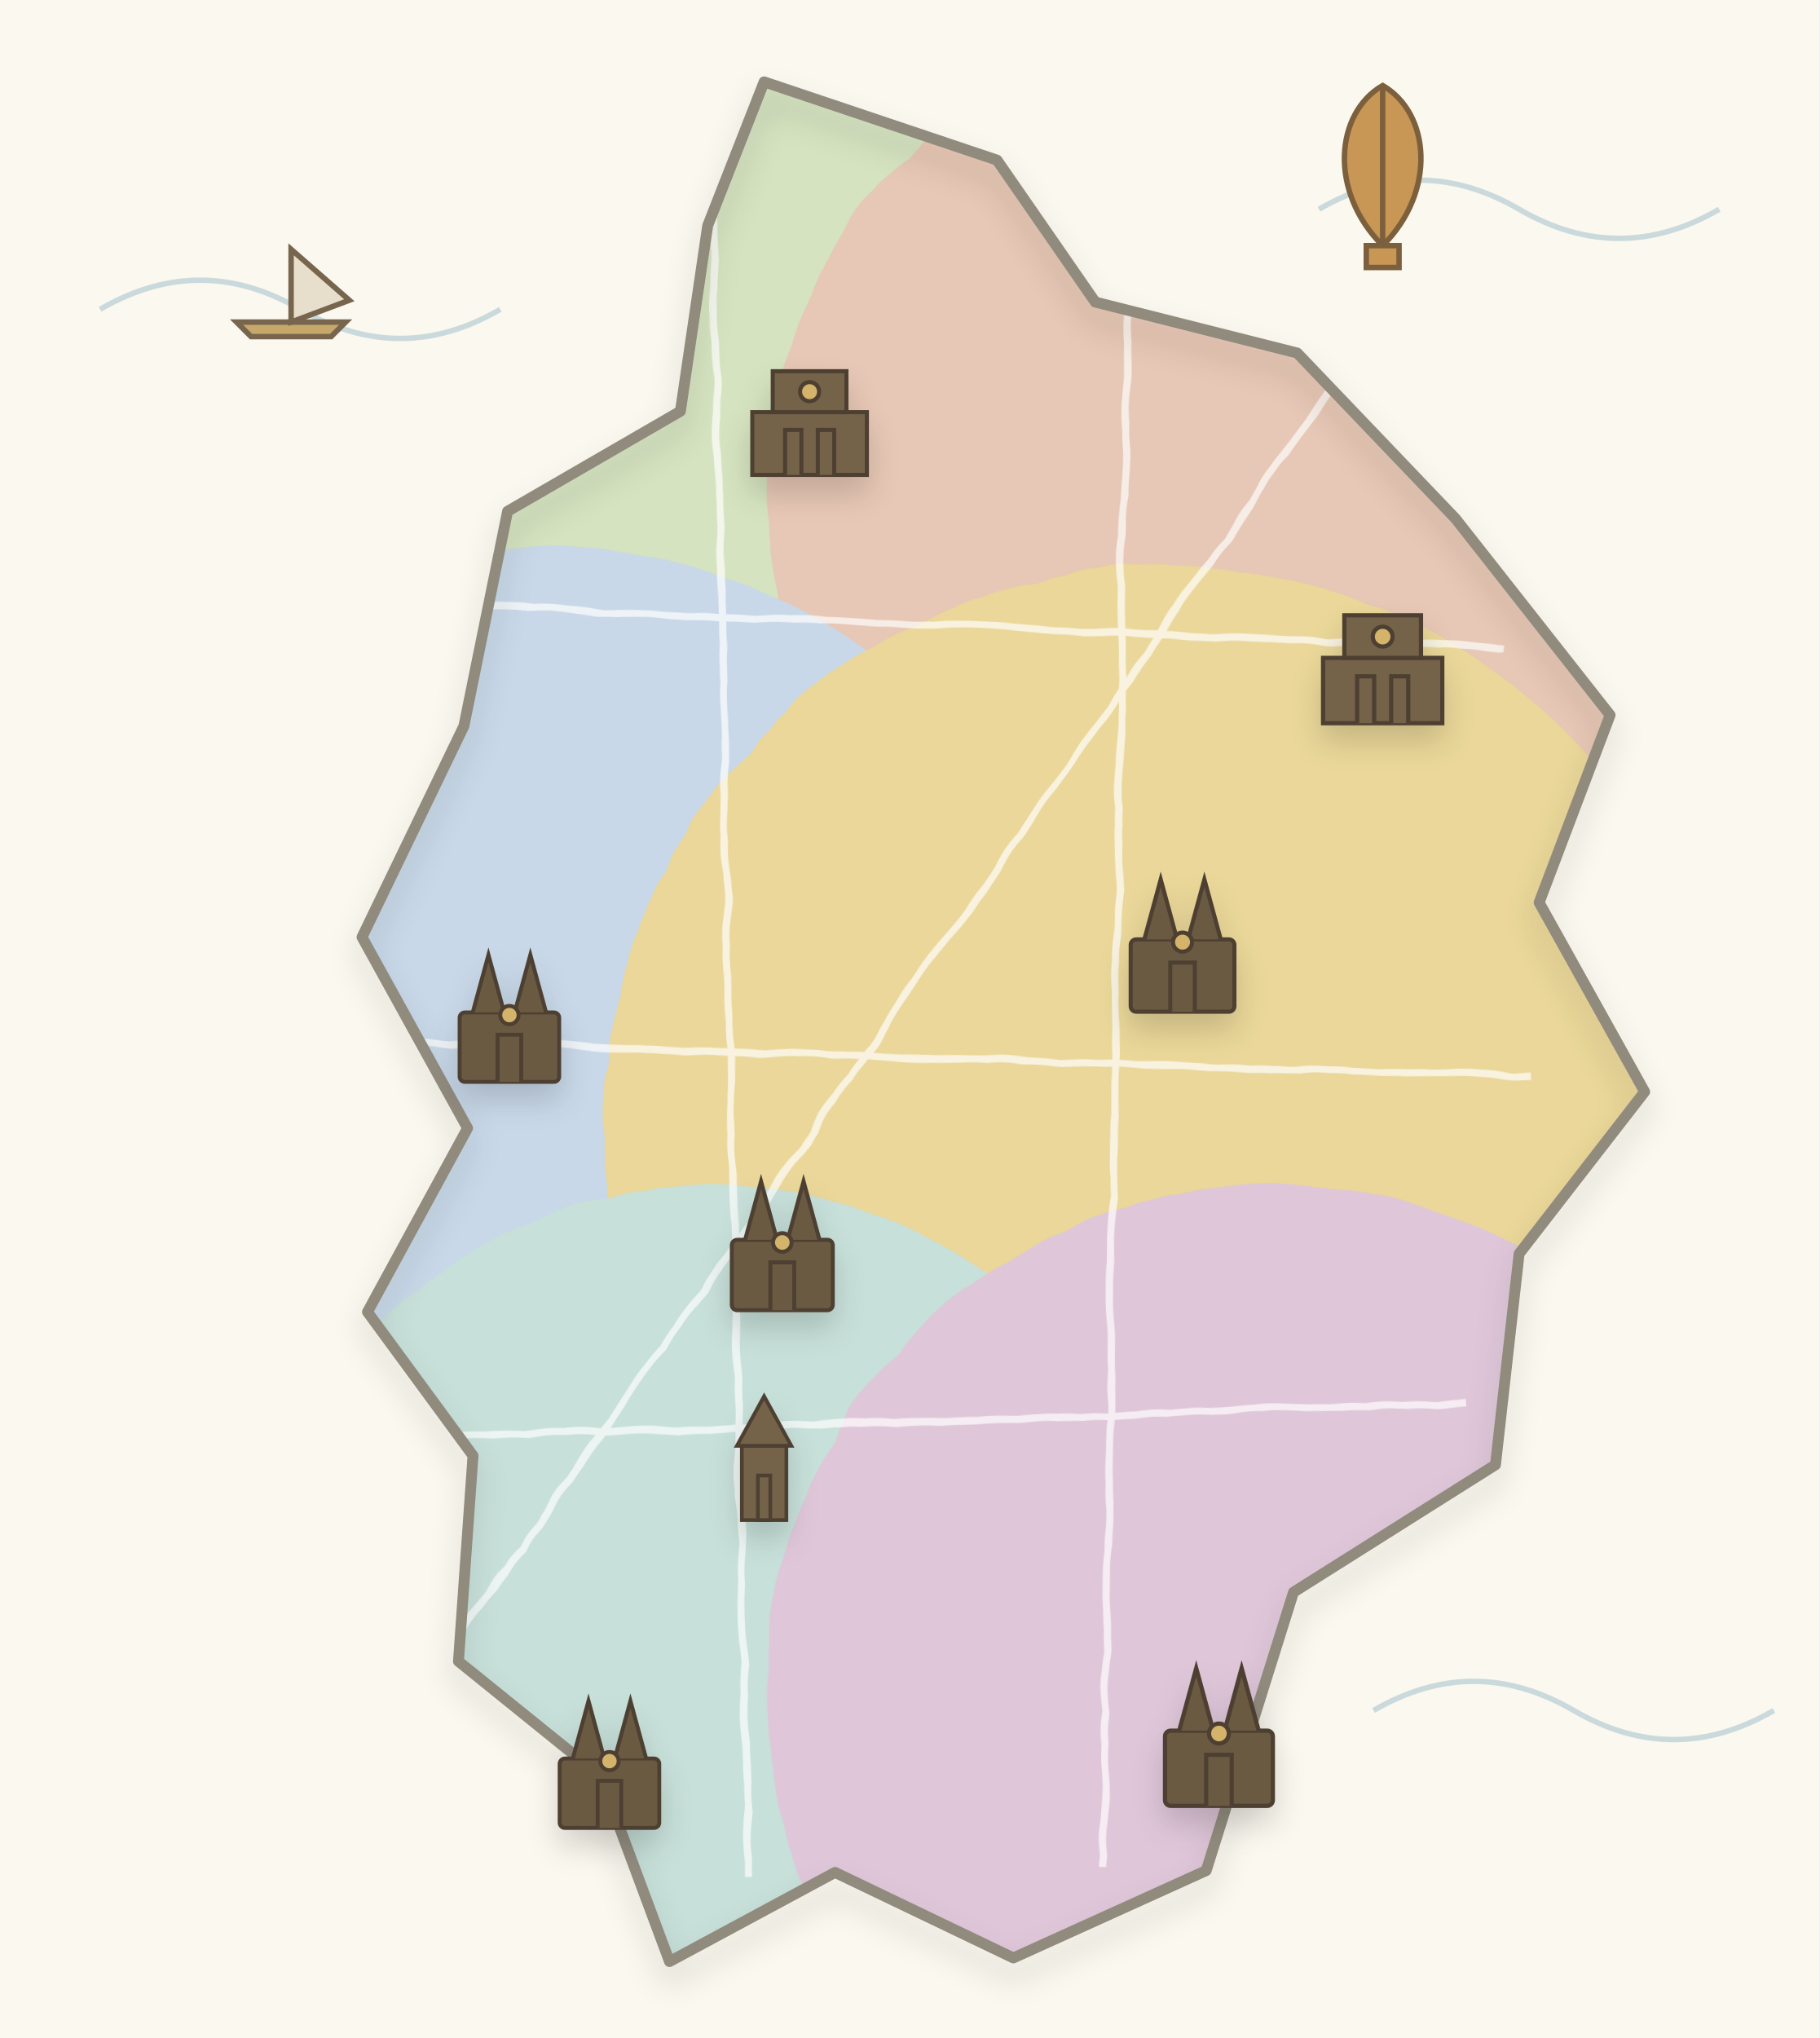
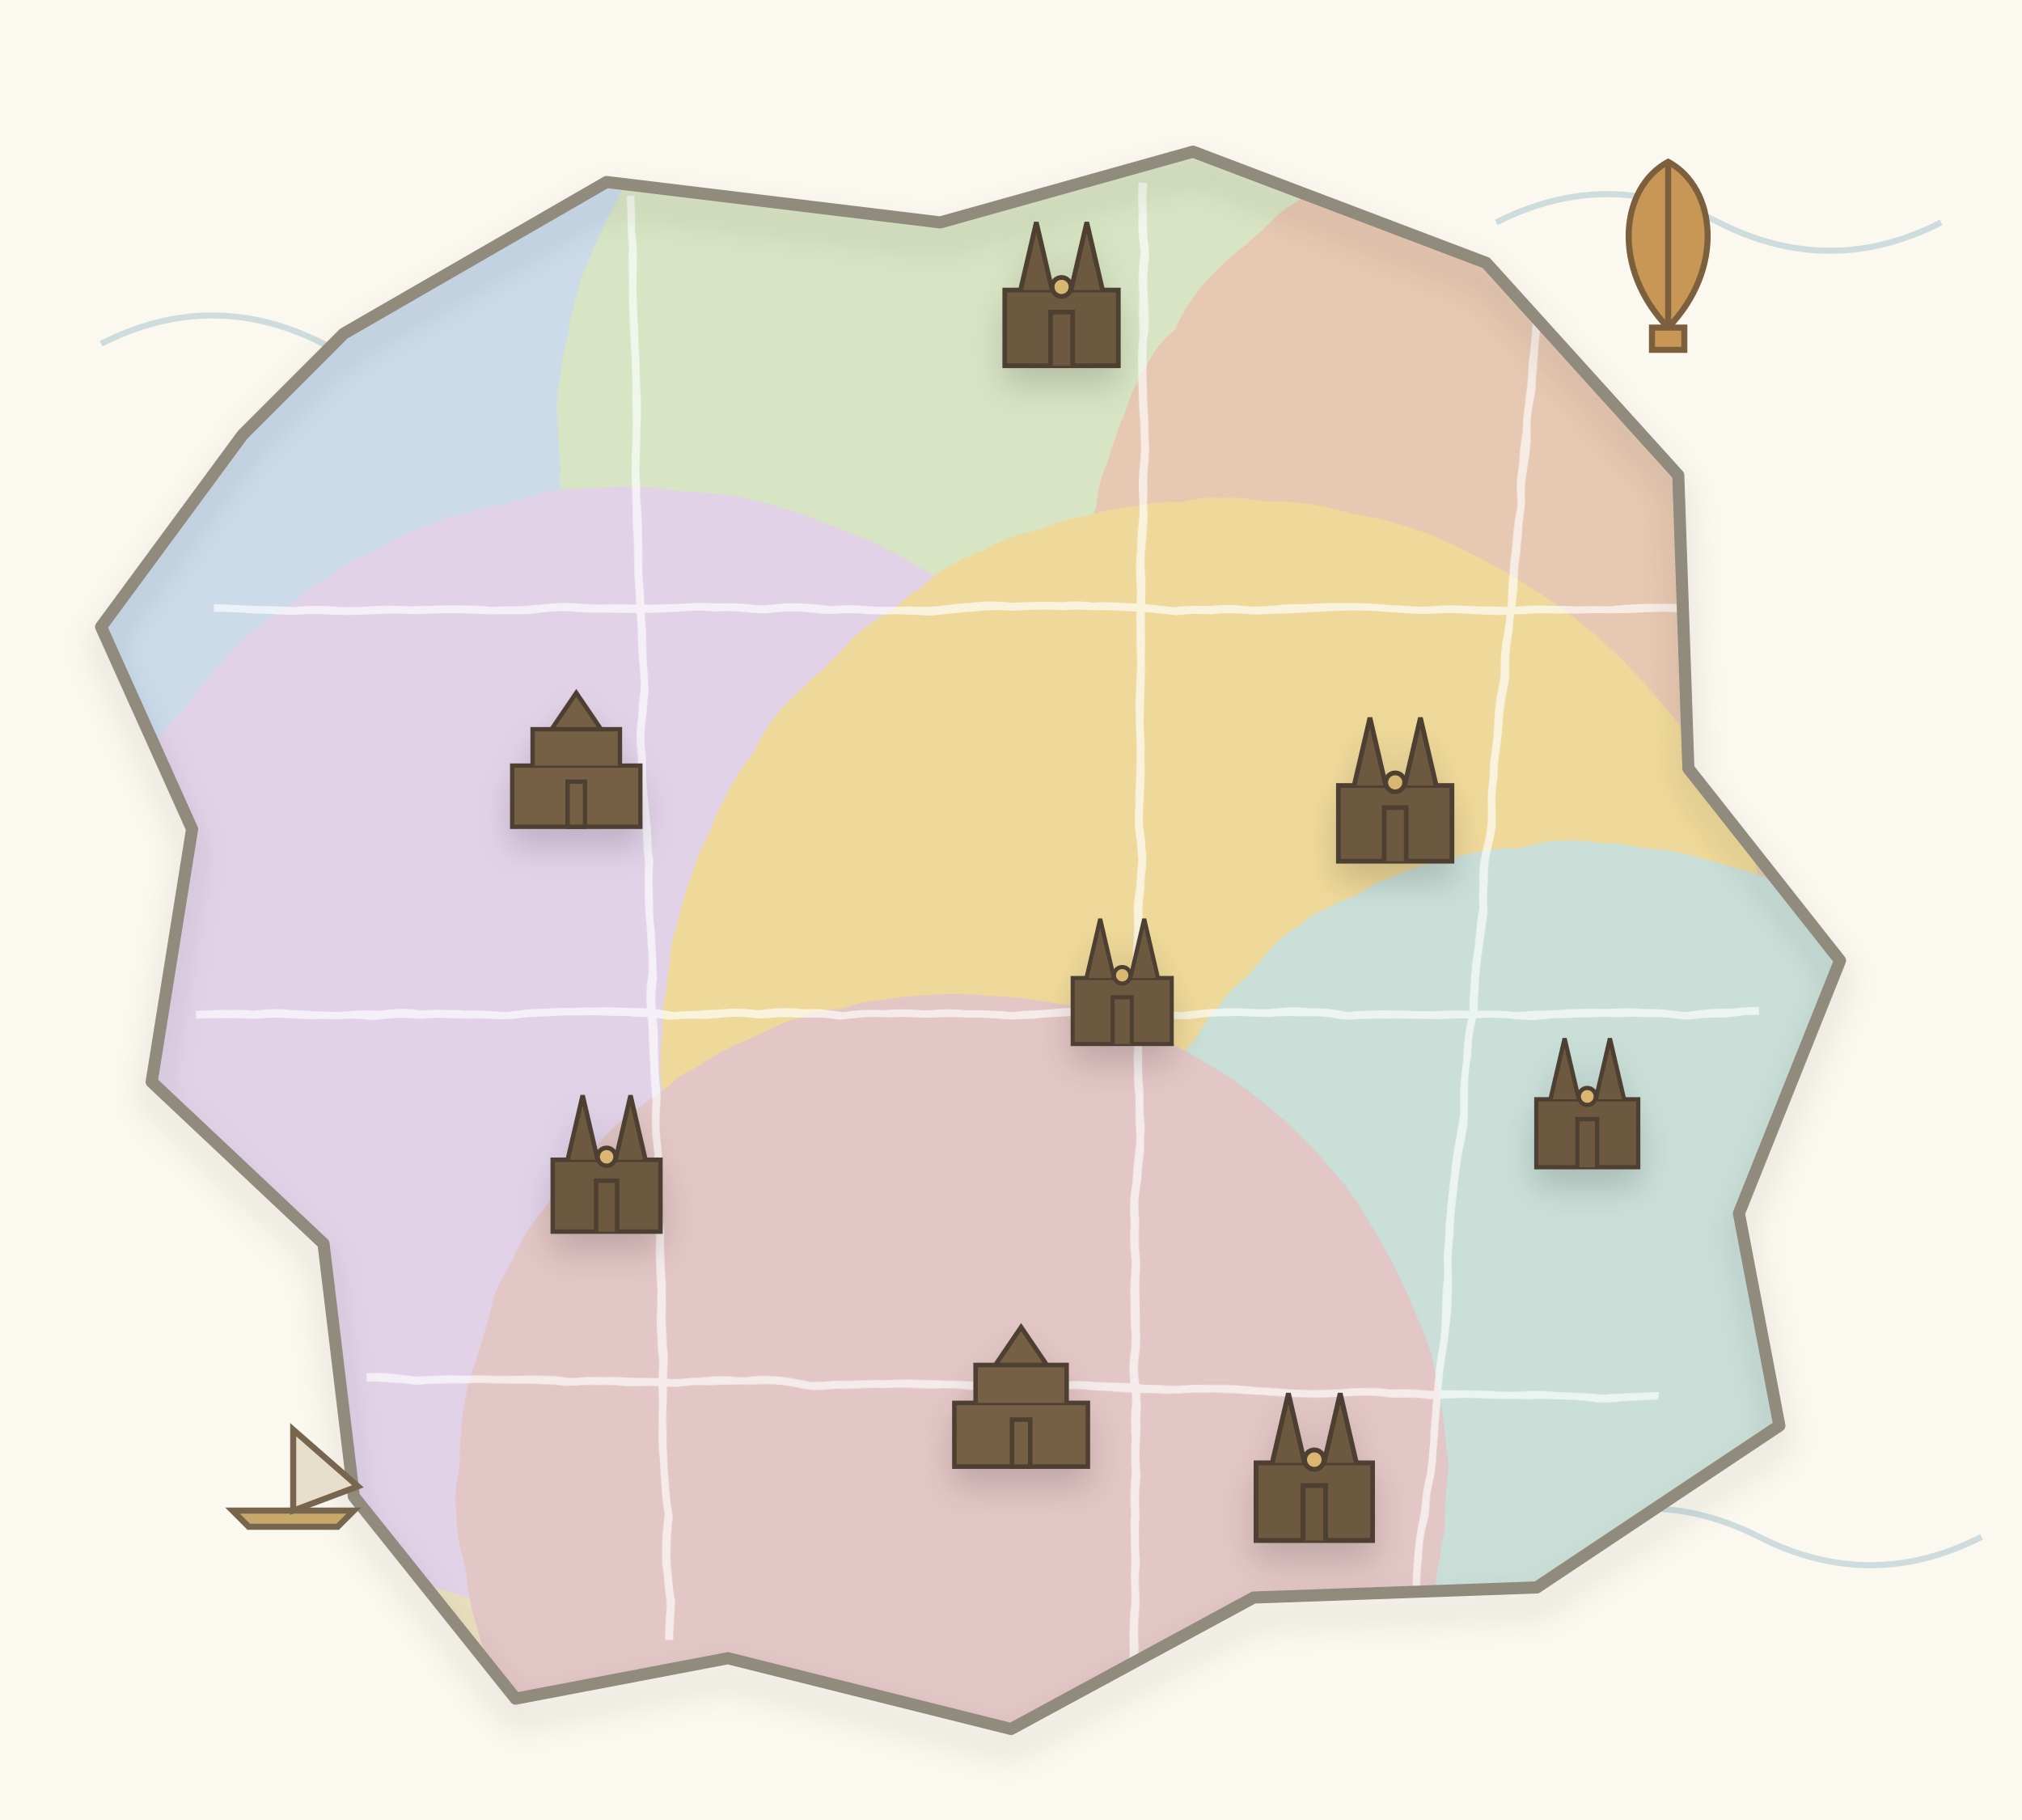
- <svg xmlns="http://www.w3.org/2000/svg" viewBox="0 0 1000 1120">
+ <svg xmlns="http://www.w3.org/2000/svg" viewBox="0 0 1000 900">
  <defs>
    <filter id="paper">
-       <feTurbulence baseFrequency=".012" numOctaves="3" seed="8" result="n" />
+       <feTurbulence baseFrequency=".012" numOctaves="3" seed="11" result="n" />
      <feDisplacementMap in="SourceGraphic" in2="n" scale="5" />
    </filter>
    <filter id="shadow">
      <feDropShadow dx="0" dy="9" stdDeviation="8" flood-opacity=".16" />
    </filter>
-     <clipPath id="de">
-       <path d="M420 45L548 88l54 78 111 28 87 91 85 108-39 103 58 104-69 89-13 116-111 70-48 153-106 48-98-47-91 49-38-102-78-63 8-113-58-79 55-101-58-105 56-116 24-118 95-55 15-102z" />
+     <clipPath id="pl">
+       <path d="M170 165L300 90l165 20 125-35 145 55 95 105 5 145 75 95-50 125 20 105-120 80-140 5-120 65-140-35-105 20-80-100-15-125-85-80 20-125-45-100 70-95z" />
    </clipPath>
-     <g id="cathedral" fill="#6b5a42" stroke="#4d4030" stroke-width="3">
-       <rect x="-38" y="-5" width="76" height="53" rx="4" />
-       <path d="M-28-5l12-44 12 44M4-5l12-44 12 44M-9 48V12h18v36" />
-       <circle cx="0" cy="-3" r="7" fill="#d4b36b" />
+     <g id="church" fill="#6d5941" stroke="#4d4030" stroke-width="3">
+       <rect x="-36" y="-2" width="72" height="48" />
+       <path d="M-26-2l10-43 10 43M6-2l10-43 10 43M-7 46V12H7v34" />
+       <circle cx="0" cy="-4" r="6" fill="#d9b76f" />
    </g>
-     <g id="gate" fill="#75634a" stroke="#4d4030" stroke-width="3">
-       <rect x="-42" y="2" width="84" height="46" />
-       <rect x="-27" y="-28" width="54" height="30" />
-       <path d="M-18 48V15h12v33M6 48V15h12v33" />
-       <circle cx="0" cy="-13" r="7" fill="#d4b36b" />
-     </g>
-     <g id="tower" fill="#75634a" stroke="#4d4030" stroke-width="3">
-       <rect x="-18" y="-8" width="36" height="60" />
-       <path d="M-22-8L0-48 22-8z" />
-       <rect x="-5" y="16" width="10" height="36" />
+     <g id="hall" fill="#755f45" stroke="#4d4030" stroke-width="3">
+       <rect x="-44" y="5" width="88" height="42" />
+       <path d="M-30 5V-20h60V5M-17-20L0-45 17-20" />
+       <rect x="-6" y="16" width="12" height="31" />
    </g>
  </defs>
-   <rect width="1000" height="1120" fill="#fbf8ef" />
-   <g fill="none" stroke="#8fb6c6" stroke-width="3" opacity=".45">
-     <path d="M55 170q55-32 110 0t110 0" />
-     <path d="M725 115q55-32 110 0t110 0" />
-     <path d="M755 940q55-32 110 0t110 0" />
+   <rect width="1000" height="900" fill="#fbf8ef" />
+   <g fill="none" stroke="#8fb6c6" stroke-width="3" opacity=".42">
+     <path d="M50 170q55-28 110 0t110 0" />
+     <path d="M740 110q55-28 110 0t110 0" />
+     <path d="M760 760q55-28 110 0t110 0" />
  </g>
-   <g clip-path="url(#de)" filter="url(#paper)">
-     <rect x="120" y="30" width="780" height="1050" fill="#e8dfbd" />
-     <circle cx="310" cy="240" r="280" fill="#d5e3c0" />
-     <circle cx="680" cy="270" r="260" fill="#e7c7b5" />
-     <circle cx="300" cy="600" r="300" fill="#c8d8e8" />
-     <circle cx="640" cy="620" r="310" fill="#ead799" />
-     <circle cx="390" cy="910" r="260" fill="#c7e0d9" />
-     <circle cx="700" cy="930" r="280" fill="#dfc7d9" />
-     <g stroke="#fff" stroke-width="4" opacity=".68">
-       <path d="M205 330L825 355" />
-       <path d="M180 570L840 590" />
-       <path d="M205 790L805 770" />
-       <path d="M390 85L410 1030" />
-       <path d="M620 90L605 1025" />
-       <path d="M230 930L760 170" />
+   <g clip-path="url(#pl)" filter="url(#paper)">
+     <rect x="70" y="55" width="840" height="780" fill="#e8dfbd" />
+     <circle cx="250" cy="230" r="255" fill="#cbdbea" />
+     <circle cx="520" cy="210" r="245" fill="#d8e5c4" />
+     <circle cx="780" cy="300" r="245" fill="#e7c8b2" />
+     <circle cx="310" cy="520" r="280" fill="#e1d2e8" />
+     <circle cx="605" cy="525" r="280" fill="#efd99a" />
+     <circle cx="780" cy="650" r="235" fill="#c9dfd8" />
+     <circle cx="470" cy="735" r="245" fill="#e3c6c6" />
+     <g stroke="#fff" stroke-width="4" opacity=".65">
+       <path d="M105 300L850 300" />
+       <path d="M95 500L870 500" />
+       <path d="M180 680L820 690" />
+       <path d="M310 95L330 810" />
+       <path d="M565 90L560 825" />
+       <path d="M760 140L700 790" />
    </g>
  </g>
-   <path d="M420 45L548 88l54 78 111 28 87 91 85 108-39 103 58 104-69 89-13 116-111 70-48 153-106 48-98-47-91 49-38-102-78-63 8-113-58-79 55-101-58-105 56-116 24-118 95-55 15-102z" fill="none" stroke="#918b7e" stroke-width="6" stroke-linejoin="round" filter="url(#shadow)" />
+   <path d="M170 165L300 90l165 20 125-35 145 55 95 105 5 145 75 95-50 125 20 105-120 80-140 5-120 65-140-35-105 20-80-100-15-125-85-80 20-125-45-100 70-95z" fill="none" stroke="#918b7e" stroke-width="6" stroke-linejoin="round" filter="url(#shadow)" />
  <g filter="url(#shadow)">
-     <g transform="translate(445 225) scale(.75)">
-       <use href="#gate" />
+     <g transform="translate(525 145) scale(.78)">
+       <use href="#church" />
    </g>
-     <g transform="translate(760 360) scale(.78)">
-       <use href="#gate" />
+     <g transform="translate(285 375) scale(.72)">
+       <use href="#hall" />
    </g>
-     <g transform="translate(650 520) scale(.75)">
-       <use href="#cathedral" />
+     <g transform="translate(690 390) scale(.78)">
+       <use href="#church" />
    </g>
-     <g transform="translate(280 560) scale(.72)">
-       <use href="#cathedral" />
+     <g transform="translate(555 485) scale(.68)">
+       <use href="#church" />
    </g>
-     <g transform="translate(430 685) scale(.73)">
-       <use href="#cathedral" />
+     <g transform="translate(300 575) scale(.74)">
+       <use href="#church" />
    </g>
-     <g transform="translate(420 800) scale(.68)">
-       <use href="#tower" />
+     <g transform="translate(785 545) scale(.70)">
+       <use href="#church" />
    </g>
-     <g transform="translate(335 970) scale(.72)">
-       <use href="#cathedral" />
+     <g transform="translate(505 690) scale(.75)">
+       <use href="#hall" />
    </g>
-     <g transform="translate(670 955) scale(.78)">
-       <use href="#cathedral" />
+     <g transform="translate(650 725) scale(.80)">
+       <use href="#church" />
    </g>
  </g>
-   <g transform="translate(760 90)" fill="#c99755" stroke="#7c603d" stroke-width="3">
-     <path d="M0 45C-30 15-26-28 0-43C26-28 30 15 0 45z" />
-     <path d="M0-43v88" />
-     <rect x="-9" y="45" width="18" height="12" />
+   <g transform="translate(825 120)" fill="#c99755" stroke="#7c603d" stroke-width="3">
+     <path d="M0 42C-28 13-24-27 0-40C24-27 28 13 0 42z" />
+     <path d="M0-40v82" />
+     <rect x="-8" y="42" width="16" height="11" />
  </g>
-   <g transform="translate(160 165)" fill="#c7a86b" stroke="#78654d" stroke-width="3">
+   <g transform="translate(145 735)" fill="#c7a86b" stroke="#78654d" stroke-width="3">
    <path d="M-30 12h60l-8 8h-44z" />
    <path d="M0 12V-28l32 28z" fill="#e7dfcc" />
  </g>
</svg>
